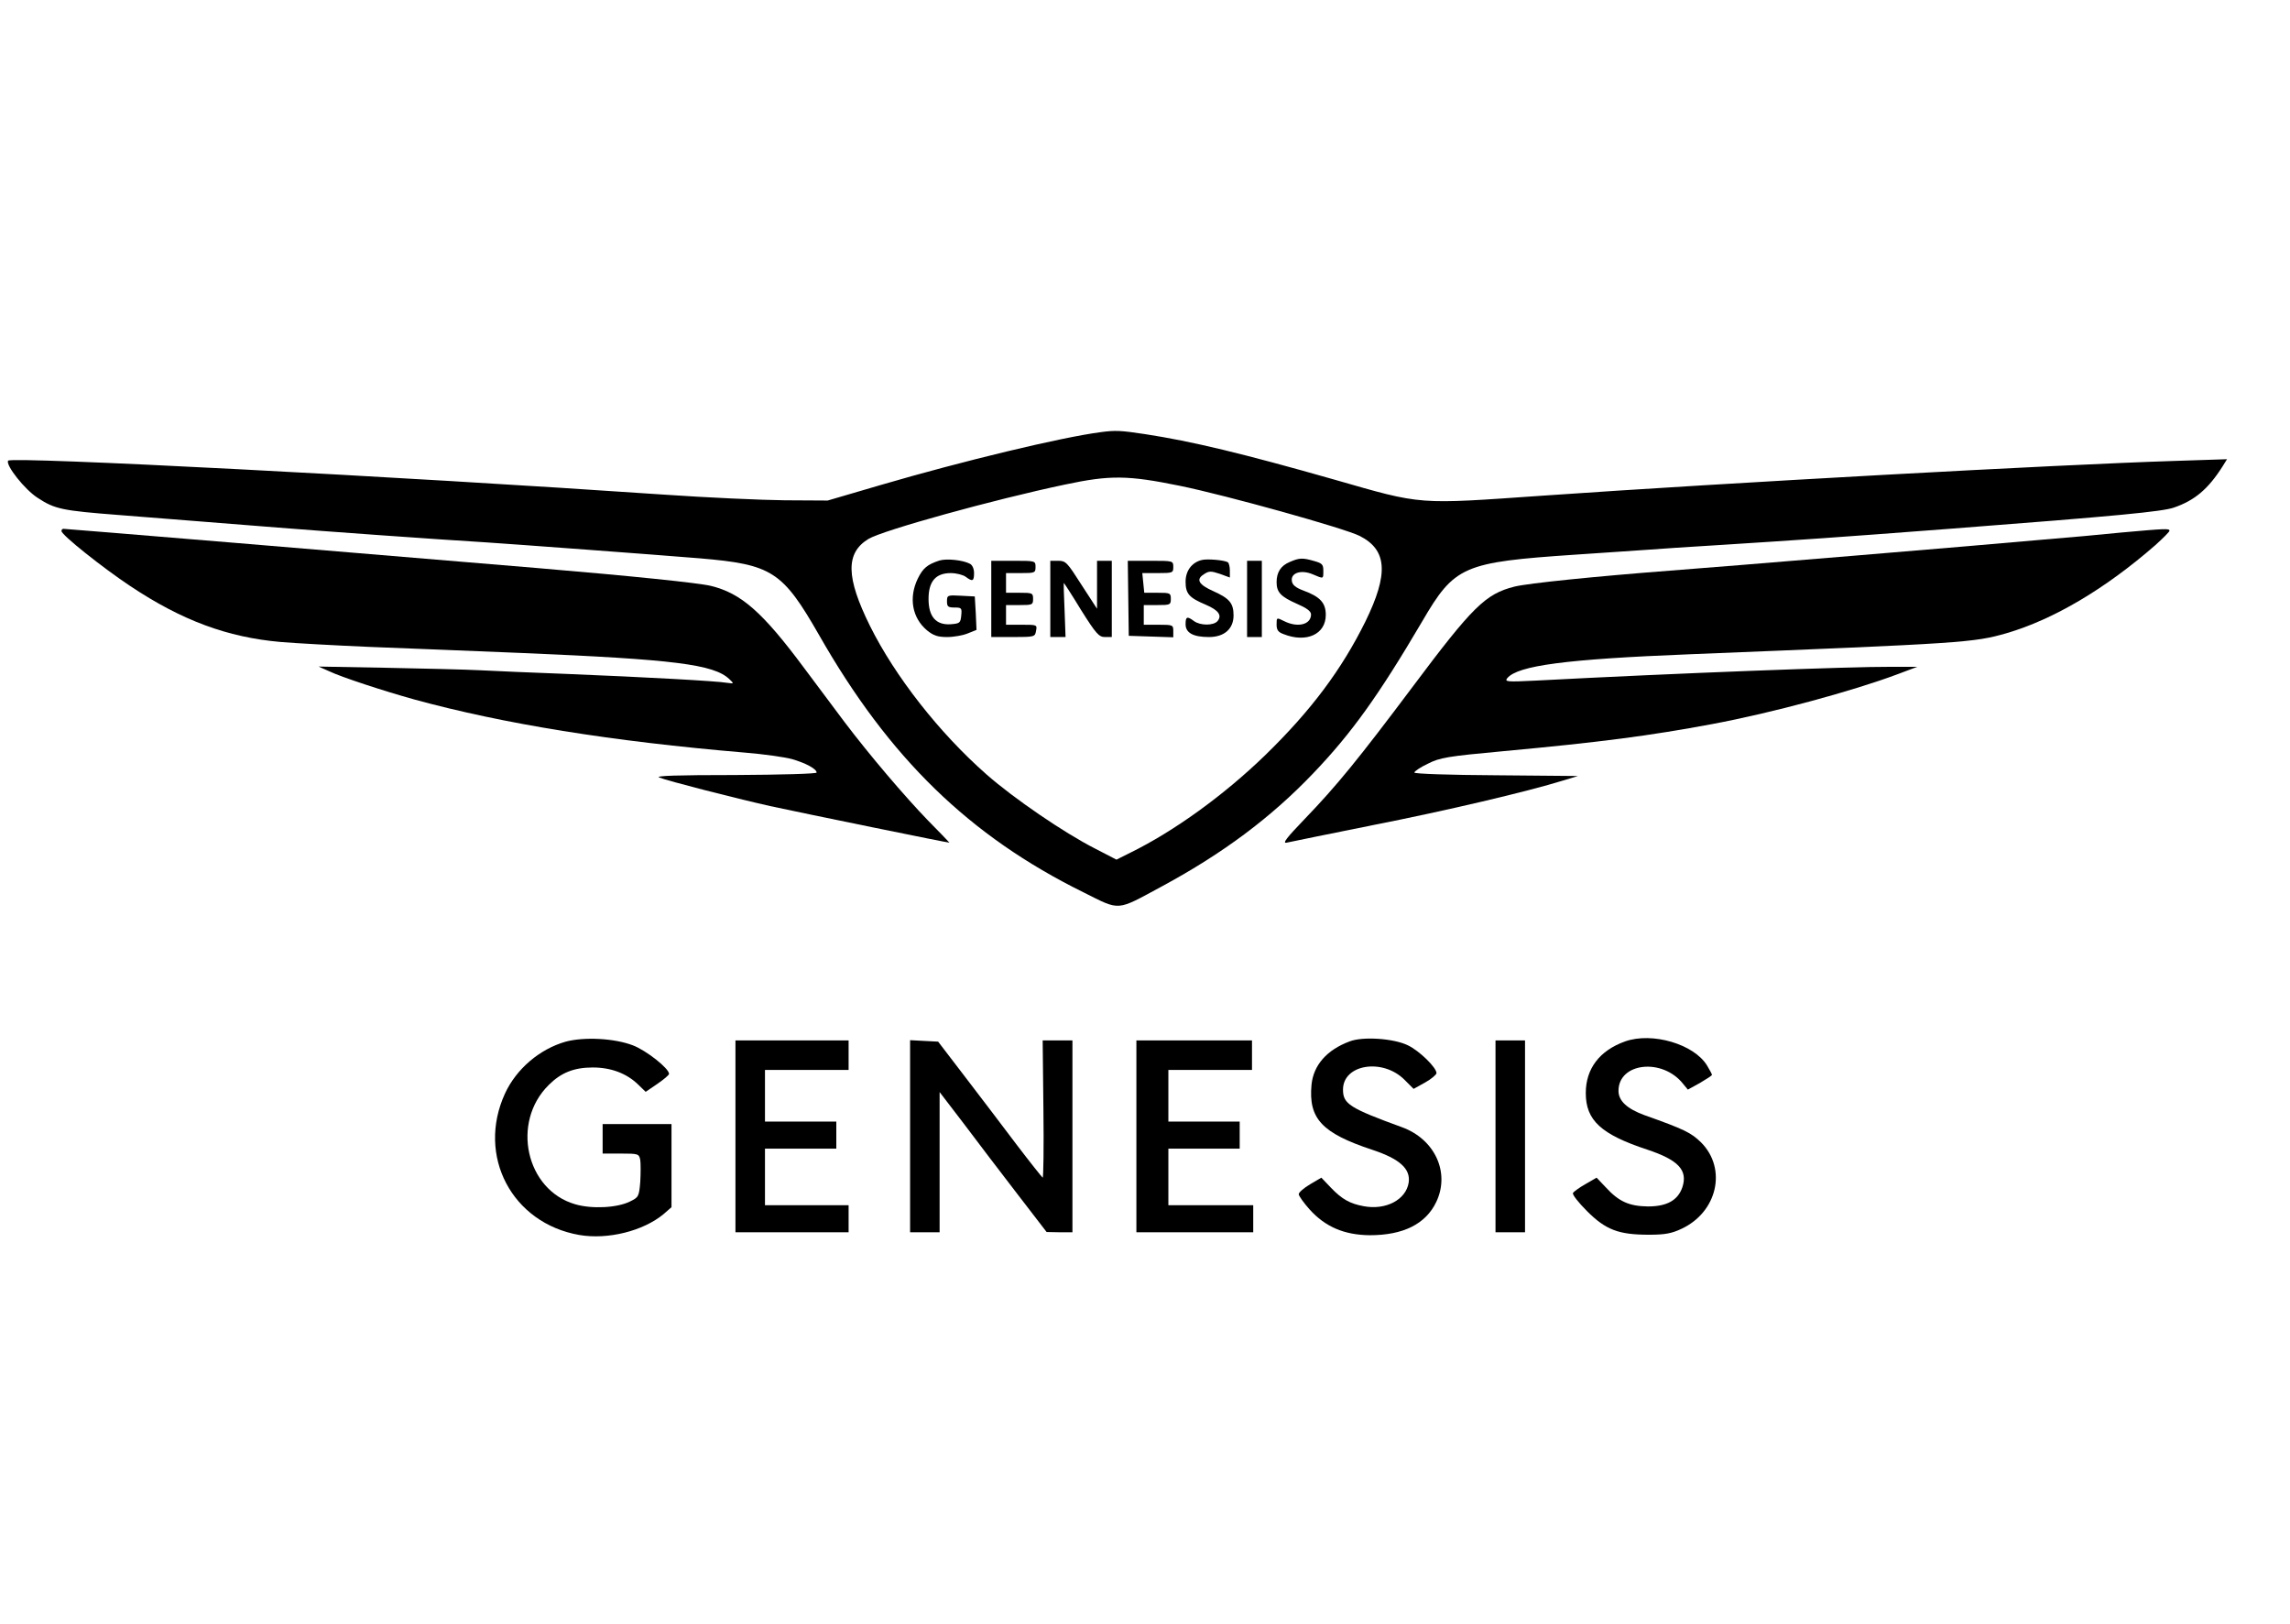
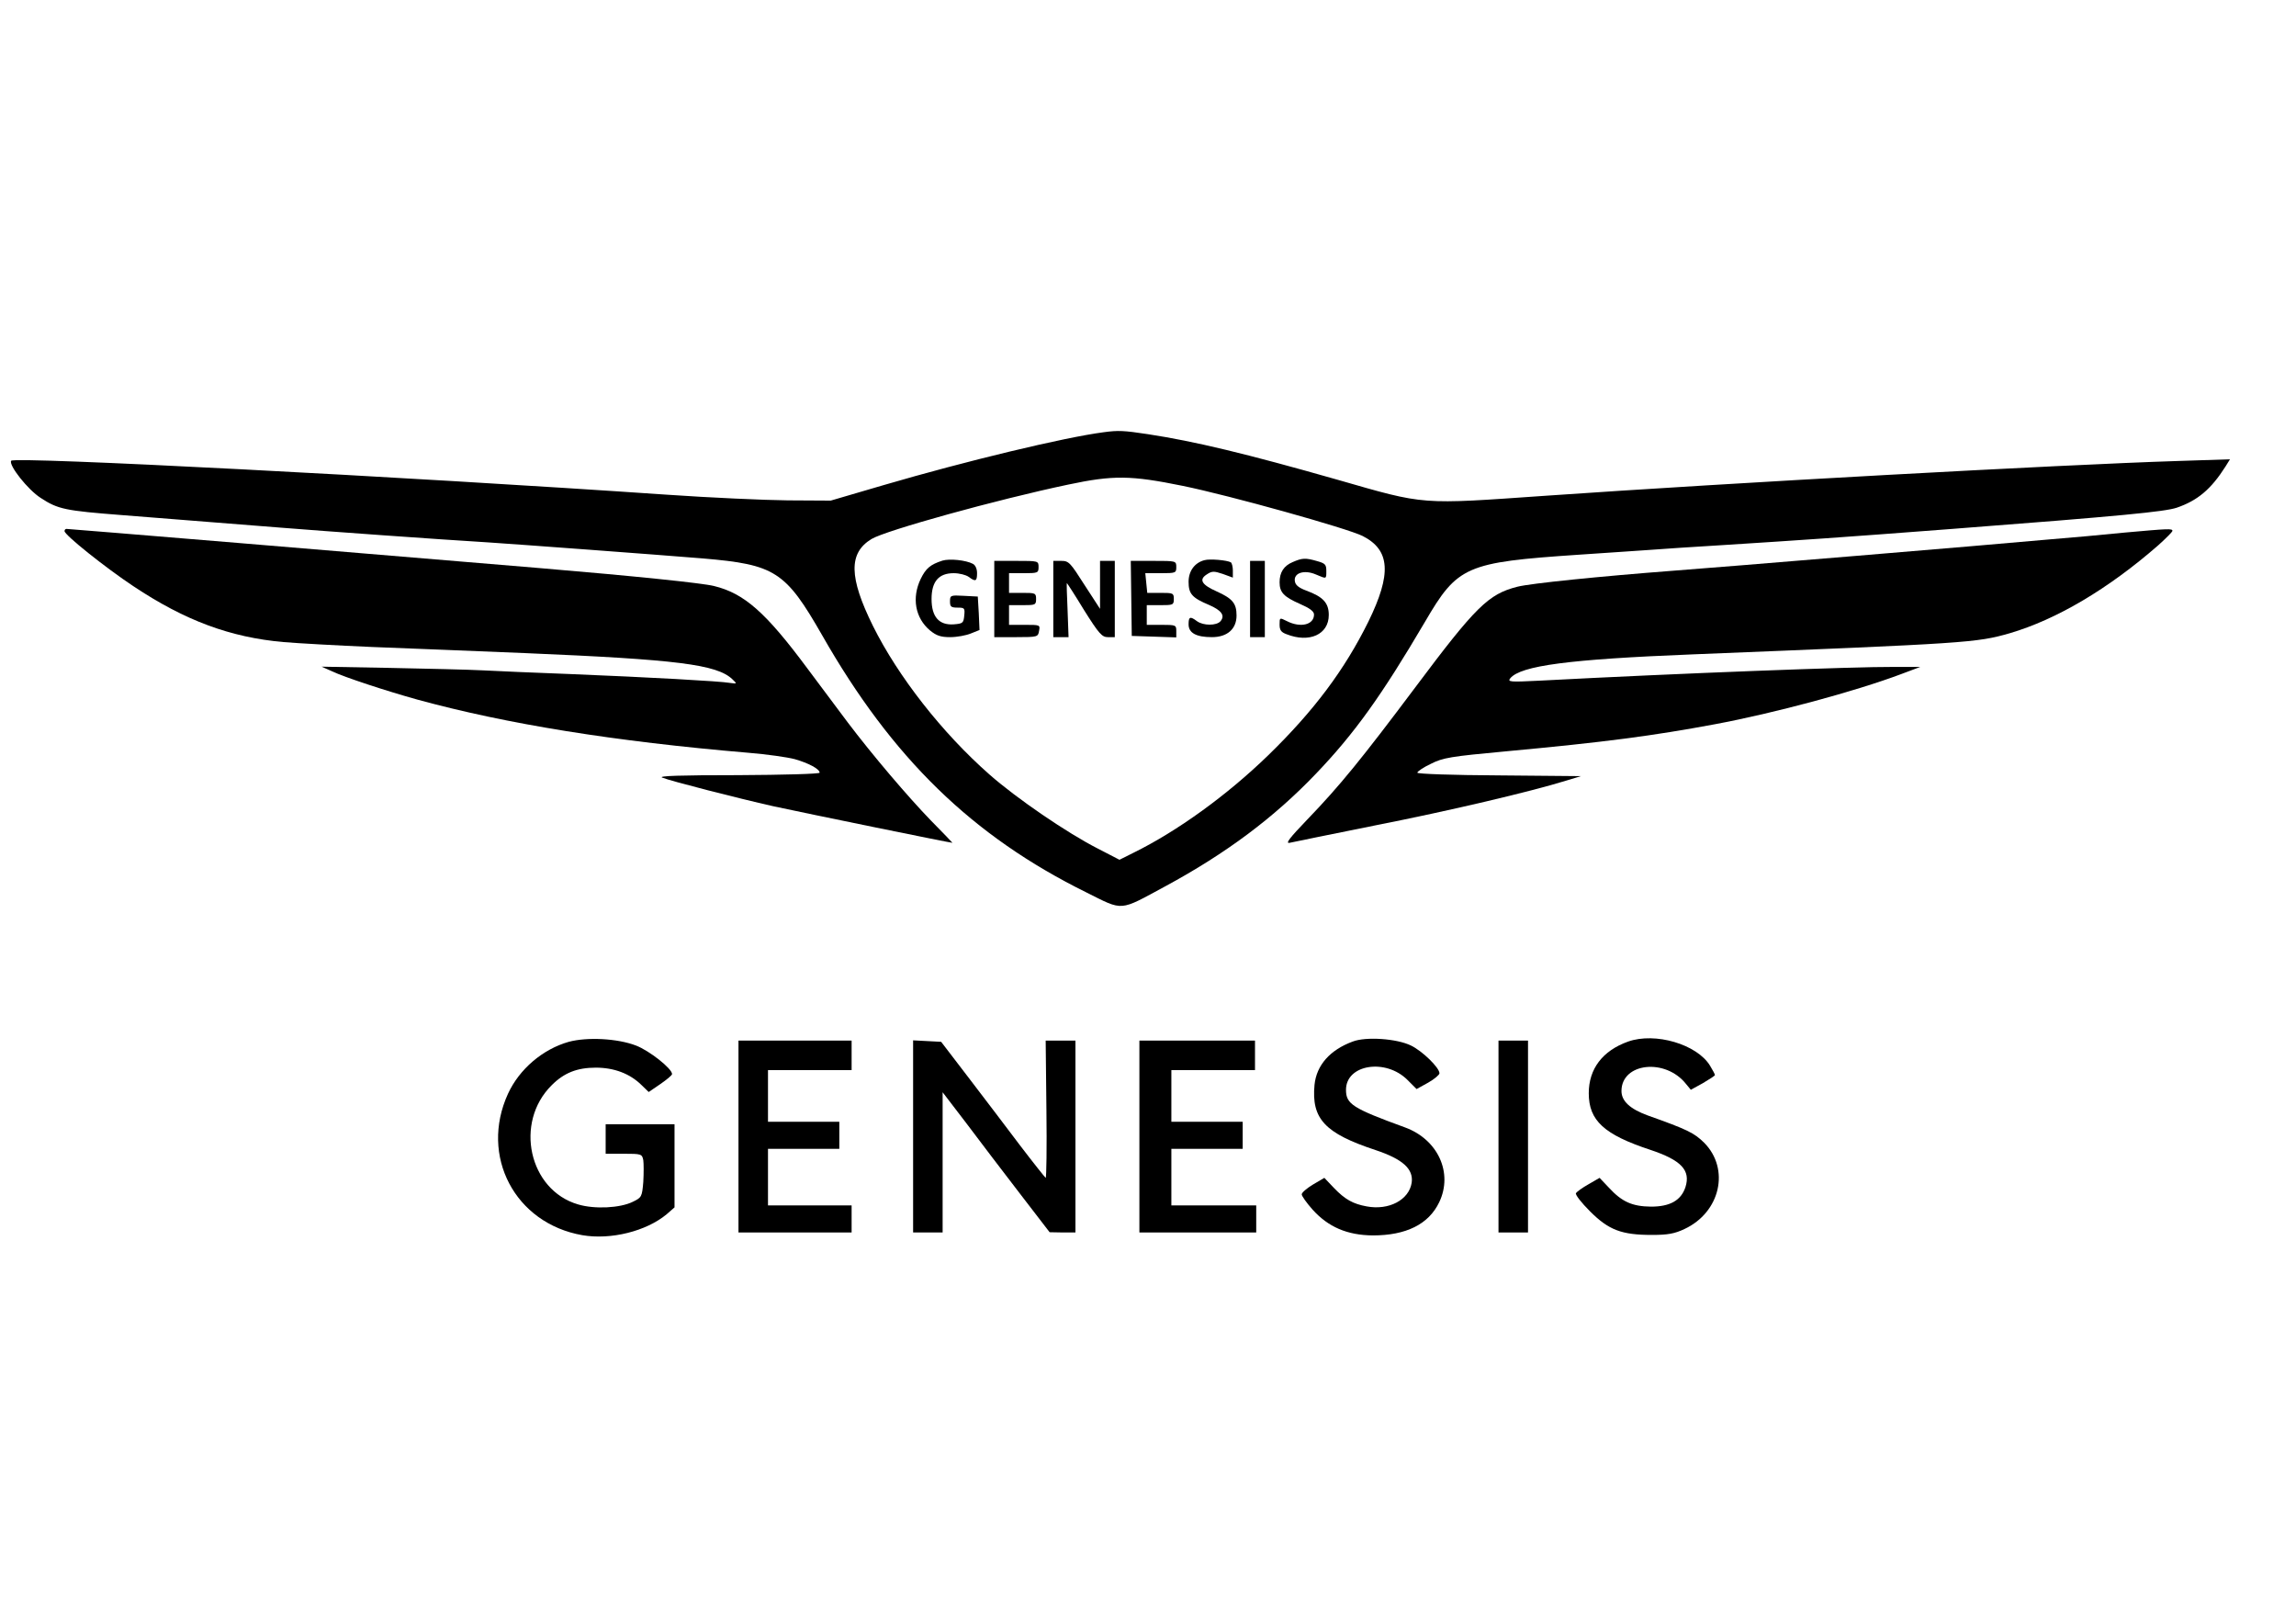
- <svg xmlns="http://www.w3.org/2000/svg" version="1.0" width="931pt" height="660pt" viewBox="0 0 931 660" preserveAspectRatio="xMidYMid meet">
+ <svg xmlns="http://www.w3.org/2000/svg" version="1.0" width="512" height="362" viewBox="0 0 931 660" preserveAspectRatio="xMidYMid meet">
  <g transform="translate(0,660) scale(0.1,-0.1)" fill="#000000" stroke="none">
    <path d="M4475 4843 c-161 -21 -560 -117 -895 -215 l-215 -63 -175 1 c-96 1 -317 11 -490 23 -1079 74 -2656 156 -2667 138 -11 -18 68 -118 120 -151 70 -46 99 -52 332 -70 369 -29 459 -36 645 -51 174 -14 645 -48 845 -60 108 -7 687 -50 870 -65 294 -25 336 -52 485 -312 285 -500 611 -817 1075 -1046 152 -76 131 -77 320 25 248 134 443 280 613 458 156 163 266 316 443 617 133 228 166 242 624 273 127 8 259 18 295 20 36 3 173 12 305 20 313 20 450 29 920 65 693 53 863 70 912 86 85 29 140 75 199 168 l18 29 -214 -7 c-475 -15 -1819 -89 -2565 -141 -518 -36 -488 -39 -850 65 -372 106 -580 156 -770 185 -99 15 -121 16 -180 8z m321 -218 c191 -39 671 -173 732 -204 112 -57 118 -154 23 -348 -97 -196 -221 -362 -407 -543 -168 -163 -370 -309 -549 -397 l-56 -28 -87 45 c-126 64 -332 205 -442 302 -192 169 -371 398 -473 603 -98 198 -100 297 -6 354 58 35 509 160 799 221 184 39 255 38 466 -5z" />
    <path d="M3819 4321 c-49 -16 -67 -31 -88 -74 -37 -77 -23 -159 38 -210 26 -21 43 -27 82 -27 27 0 65 7 84 15 l35 14 -3 68 -4 68 -57 3 c-54 3 -56 2 -56 -23 0 -21 4 -25 31 -25 28 0 30 -2 27 -32 -3 -31 -6 -33 -43 -36 -60 -4 -90 31 -90 103 0 71 29 105 90 105 23 0 50 -7 61 -15 28 -21 34 -18 34 15 0 18 -7 33 -17 38 -28 15 -95 22 -124 13z" />
    <path d="M4885 4323 c-40 -10 -65 -44 -65 -88 0 -49 14 -65 83 -94 51 -22 66 -43 47 -66 -16 -19 -70 -19 -96 0 -28 21 -34 18 -34 -13 0 -35 31 -52 95 -52 62 0 100 33 100 88 0 50 -17 69 -81 98 -61 27 -73 48 -40 69 21 14 29 14 65 2 l41 -15 0 29 c0 15 -4 30 -8 33 -15 9 -86 15 -107 9z" />
    <path d="M5243 4315 c-36 -15 -53 -42 -53 -82 0 -41 17 -59 83 -88 39 -17 57 -30 57 -43 0 -42 -55 -55 -110 -27 -30 15 -30 15 -30 -14 0 -22 6 -31 28 -39 93 -37 172 -1 172 78 0 49 -23 74 -91 99 -32 12 -45 23 -47 39 -5 33 38 47 85 27 45 -19 43 -20 43 15 0 25 -5 30 -37 39 -48 14 -61 13 -100 -4z" />
    <path d="M4030 4165 l0 -155 89 0 c87 0 89 1 93 25 5 25 4 25 -58 25 l-64 0 0 40 0 40 55 0 c52 0 55 1 55 25 0 24 -3 25 -55 25 l-55 0 0 40 0 40 60 0 c57 0 60 1 60 25 0 25 -1 25 -90 25 l-90 0 0 -155z" />
    <path d="M4270 4165 l0 -155 31 0 31 0 -4 110 c-3 61 -4 110 -3 110 1 0 33 -49 70 -110 61 -97 73 -110 97 -110 l28 0 0 155 0 155 -30 0 -30 0 0 -97 0 -98 -63 97 c-58 91 -64 98 -94 98 l-33 0 0 -155z" />
    <path d="M4587 4168 l2 -153 91 -3 90 -3 0 26 c0 24 -2 25 -60 25 l-60 0 0 40 0 40 55 0 c52 0 55 1 55 25 0 24 -3 25 -54 25 l-54 0 -4 40 -4 40 63 0 c61 0 63 1 63 25 0 25 -1 25 -92 25 l-93 0 2 -152z" />
    <path d="M5070 4165 l0 -155 30 0 30 0 0 155 0 155 -30 0 -30 0 0 -155z" />
    <path d="M250 4441 c0 -16 167 -149 280 -224 210 -140 395 -208 610 -227 58 -5 220 -14 360 -20 140 -5 422 -17 625 -25 616 -26 777 -46 840 -106 20 -19 20 -19 -10 -15 -38 7 -330 23 -650 36 -137 5 -297 12 -354 15 -57 3 -228 7 -380 10 l-276 5 43 -19 c50 -24 221 -80 347 -115 362 -99 801 -170 1345 -216 74 -6 159 -18 189 -26 56 -16 101 -40 101 -55 0 -5 -147 -9 -332 -10 -236 0 -326 -3 -308 -10 34 -14 308 -84 450 -116 143 -31 730 -151 730 -149 0 1 -40 42 -88 91 -92 95 -237 265 -339 400 -33 44 -106 142 -163 218 -170 229 -257 305 -380 335 -49 12 -320 40 -700 72 -725 61 -1910 159 -1932 160 -5 0 -8 -4 -8 -9z" />
    <path d="M8625 4435 c-77 -8 -221 -21 -320 -29 -228 -21 -1323 -112 -1515 -126 -299 -23 -577 -51 -633 -65 -118 -30 -169 -80 -416 -410 -219 -292 -306 -399 -438 -536 -72 -75 -91 -99 -72 -95 13 3 170 35 349 71 300 59 631 137 776 182 l59 18 -332 3 c-192 1 -333 6 -333 11 0 5 25 22 55 36 49 25 80 30 307 51 400 37 596 63 848 110 242 45 571 134 755 203 l80 30 -105 0 c-163 1 -876 -26 -1445 -56 -119 -6 -129 -5 -117 10 43 51 237 77 742 97 1119 45 1153 47 1289 86 190 56 399 179 604 358 31 28 57 54 57 58 0 10 -16 9 -195 -7z" />
    <path d="M2300 2365 c-106 -30 -201 -111 -247 -211 -116 -253 28 -527 302 -575 116 -20 260 16 343 85 l32 28 0 169 0 169 -140 0 -140 0 0 -60 0 -60 74 0 c71 0 74 -1 79 -26 2 -14 2 -54 0 -89 -5 -60 -7 -63 -42 -80 -52 -26 -156 -31 -223 -11 -200 58 -261 333 -107 485 50 50 103 71 179 71 74 0 138 -24 185 -70 l30 -29 47 32 c26 18 48 36 48 41 0 22 -92 95 -147 116 -76 29 -198 35 -273 15z" />
    <path d="M5487 2366 c-92 -34 -147 -96 -155 -176 -13 -138 42 -197 248 -265 111 -37 155 -77 147 -133 -11 -70 -93 -113 -183 -96 -55 10 -88 28 -133 75 l-39 41 -46 -27 c-25 -15 -46 -33 -46 -40 0 -7 20 -35 44 -62 64 -71 141 -104 245 -105 135 0 227 45 270 135 57 119 -5 255 -139 304 -214 78 -240 95 -240 153 0 103 161 129 250 40 l37 -37 47 26 c25 14 46 32 46 38 0 23 -70 91 -116 113 -57 28 -183 37 -237 16z" />
    <path d="M6607 2366 c-104 -37 -160 -111 -160 -210 0 -111 62 -168 250 -230 126 -42 165 -83 143 -152 -18 -54 -63 -79 -140 -79 -76 1 -118 19 -172 78 l-37 39 -45 -26 c-25 -14 -48 -31 -51 -36 -4 -6 22 -39 57 -74 76 -76 128 -96 252 -96 64 0 92 5 132 24 146 68 186 244 80 351 -41 40 -67 53 -230 111 -71 26 -106 58 -106 99 0 115 179 135 263 28 l19 -23 49 27 c27 16 49 30 49 33 0 3 -9 20 -20 38 -53 87 -223 137 -333 98z" />
    <path d="M2990 1980 l0 -390 230 0 230 0 0 55 0 55 -170 0 -170 0 0 115 0 115 145 0 145 0 0 55 0 55 -145 0 -145 0 0 105 0 105 170 0 170 0 0 60 0 60 -230 0 -230 0 0 -390z" />
    <path d="M3700 1980 l0 -390 60 0 60 0 0 285 0 285 98 -128 c53 -71 151 -199 217 -285 l120 -156 53 -1 52 0 0 390 0 390 -60 0 -61 0 3 -280 c2 -154 0 -279 -3 -278 -3 2 -51 62 -105 133 -54 72 -148 195 -209 275 l-111 145 -57 3 -57 3 0 -391z" />
    <path d="M4620 1980 l0 -390 238 0 237 0 0 55 0 55 -172 0 -173 0 0 115 0 115 145 0 145 0 0 55 0 55 -145 0 -145 0 0 105 0 105 170 0 170 0 0 60 0 60 -235 0 -235 0 0 -390z" />
    <path d="M6080 1980 l0 -390 60 0 60 0 0 390 0 390 -60 0 -60 0 0 -390z" />
  </g>
</svg>
